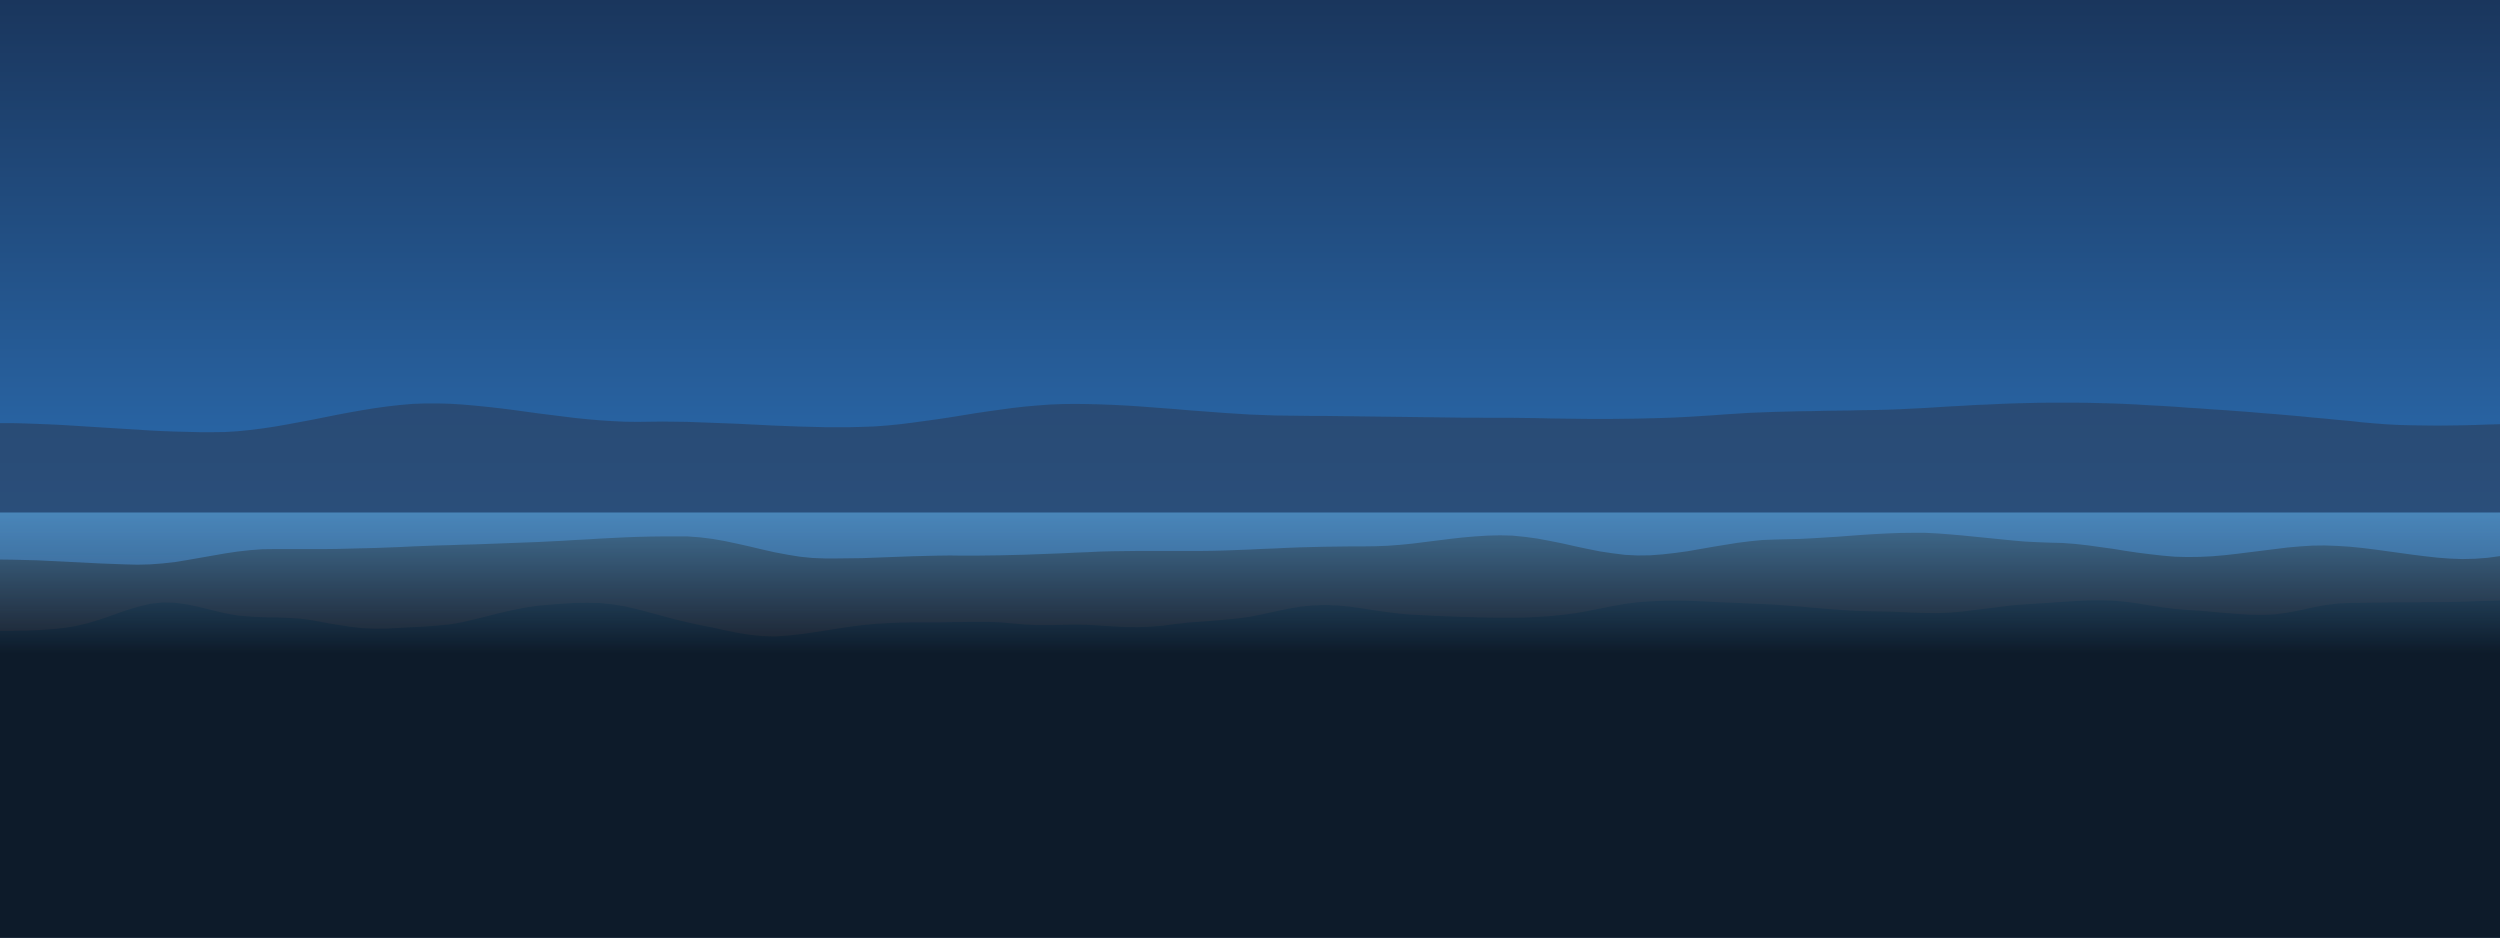
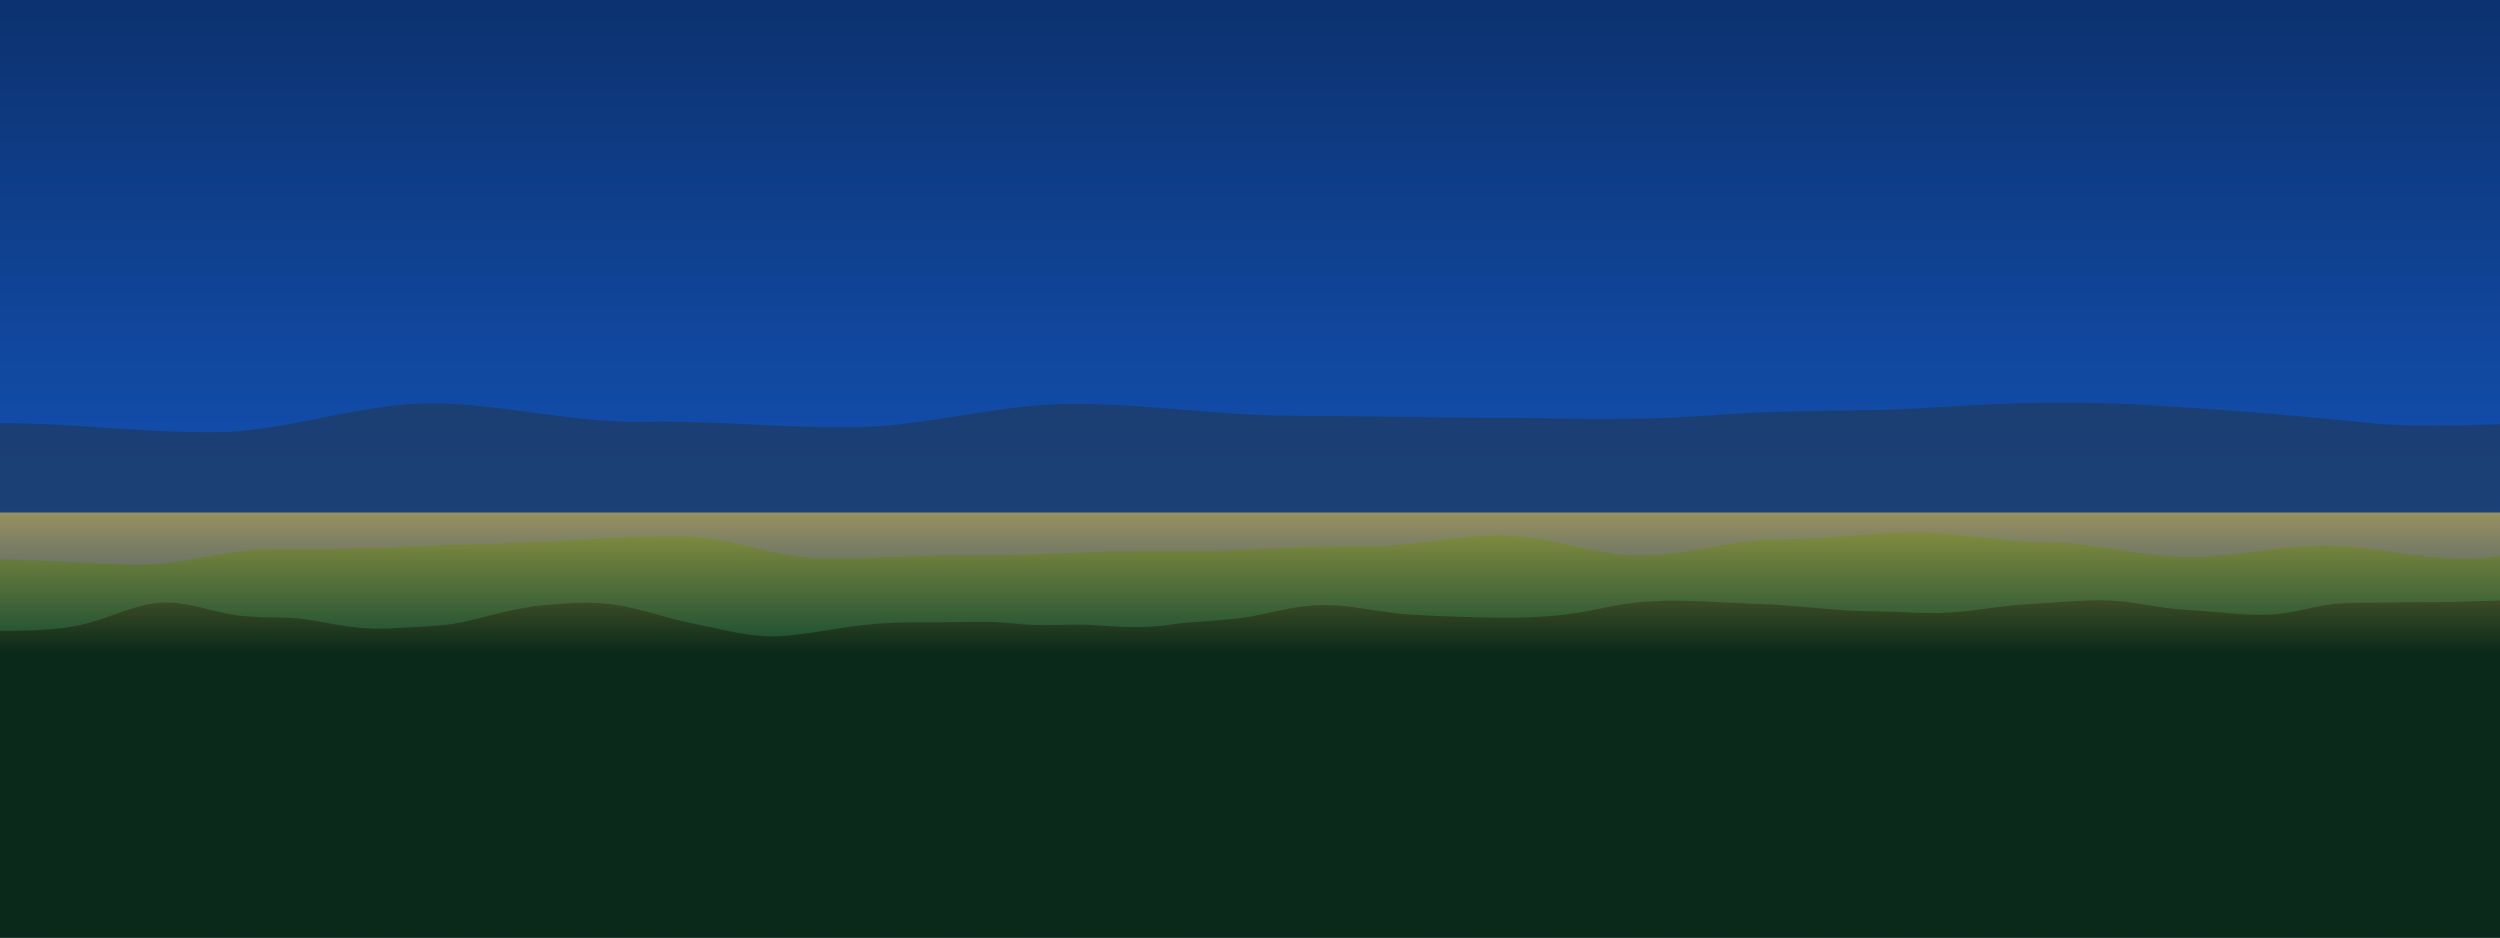
<svg xmlns="http://www.w3.org/2000/svg" viewBox="0 0 1600 600" preserveAspectRatio="xMidYMax slice">
  <view id="m" viewBox="100 250 800 290" preserveAspectRatio="xMidYMax slice" />
  <defs>
    <linearGradient id="sky" x1="0" y1="0" x2="0" y2="1">
-       <stop offset="0" style="stop-color:#1A365D" />
-       <stop offset=".55" style="stop-color:#2B6CB0" />
-       <stop offset="1" style="stop-color:#63B3ED" />
+       <stop offset="0" style="stop-color:#0C326F" />
+       <stop offset=".55" style="stop-color:#1351B4" />
+       <stop offset="1" style="stop-color:#F59E0B" />
    </linearGradient>
    <radialGradient id="glow" cx=".5" cy=".92" r=".7">
-       <stop offset="0" style="stop-color:#BEE3F8" />
-       <stop offset="1" style="stop-color:#BEE3F8" stop-opacity="0" />
+       <stop offset="0" style="stop-color:#FDE68A" />
+       <stop offset="1" style="stop-color:#FDE68A" stop-opacity="0" />
    </radialGradient>
    <linearGradient id="haze" x1="0" y1="0" x2="0" y2="1">
-       <stop offset="0" style="stop-color:#63B3ED" />
-       <stop offset="1" style="stop-color:#63B3ED" stop-opacity="0" />
+       <stop offset="0" style="stop-color:#FCD34D" />
+       <stop offset="1" style="stop-color:#FCD34D" stop-opacity="0" />
    </linearGradient>
    <linearGradient id="water" x1="0" y1="0" x2="0" y2="1">
-       <stop offset="0" style="stop-color:#2B6CB0" />
-       <stop offset="1" style="stop-color:#0D1B2A" />
+       <stop offset="0" style="stop-color:#2563EB" />
+       <stop offset="1" style="stop-color:#0C326F" />
    </linearGradient>
  </defs>
  <rect width="1600" height="600" fill="url(#sky)" />
  <ellipse cx="800" cy="600" rx="992" ry="330" fill="url(#glow)" />
-   <path d="M0 600L0 270.8L8 270.8L16 271.0L24 271.3L32 271.6L40 272.0L48 272.5L56 273.0L64 273.5L72 274.0L80 274.5L88 275.0L96 275.5L104 275.9L112 276.2L120 276.4L128 276.6L136 276.6L144 276.5L152 276.0L160 275.2L168 274.2L176 273.0L184 271.6L192 270.1L200 268.6L208 267.0L216 265.4L224 263.9L232 262.5L240 261.2L248 260.1L256 259.2L264 258.5L272 258.2L280 258.2L288 258.4L296 258.9L304 259.6L312 260.4L320 261.3L328 262.3L336 263.4L344 264.5L352 265.5L360 266.5L368 267.5L376 268.3L384 269.0L392 269.5L400 269.9L408 270.0L416 269.9L424 269.8L432 269.9L440 270.0L448 270.3L456 270.6L464 270.9L472 271.2L480 271.6L488 272.0L496 272.4L504 272.7L512 273.0L520 273.2L528 273.4L536 273.4L544 273.4L552 273.2L560 272.9L568 272.3L576 271.5L584 270.5L592 269.4L600 268.3L608 267.1L616 265.8L624 264.5L632 263.3L640 262.2L648 261.1L656 260.2L664 259.5L672 258.9L680 258.6L688 258.5L696 258.6L704 258.8L712 259.1L720 259.5L728 260.0L736 260.6L744 261.2L752 261.8L760 262.5L768 263.1L776 263.7L784 264.3L792 264.8L800 265.3L808 265.6L816 265.9L824 266.0L832 266.1L840 266.2L848 266.2L856 266.3L864 266.4L872 266.5L880 266.6L888 266.7L896 266.8L904 266.9L912 267.0L920 267.1L928 267.2L936 267.3L944 267.3L952 267.4L960 267.4L968 267.4L976 267.5L984 267.6L992 267.8L1000 267.9L1008 268.0L1016 268.1L1024 268.1L1032 268.1L1040 268.0L1048 267.9L1056 267.7L1064 267.5L1072 267.2L1080 266.8L1088 266.3L1096 265.8L1104 265.2L1112 264.7L1120 264.2L1128 263.9L1136 263.6L1144 263.4L1152 263.2L1160 263.1L1168 262.9L1176 262.8L1184 262.7L1192 262.5L1200 262.4L1208 262.2L1216 261.9L1224 261.5L1232 261.1L1240 260.6L1248 260.1L1256 259.7L1264 259.2L1272 258.9L1280 258.5L1288 258.2L1296 258.0L1304 257.8L1312 257.7L1320 257.7L1328 257.7L1336 257.8L1344 258.0L1352 258.2L1360 258.5L1368 258.9L1376 259.4L1384 259.8L1392 260.3L1400 260.9L1408 261.4L1416 262.0L1424 262.5L1432 263.1L1440 263.7L1448 264.4L1456 265.0L1464 265.7L1472 266.4L1480 267.2L1488 267.9L1496 268.7L1504 269.4L1512 270.3L1520 271.0L1528 271.6L1536 272.0L1544 272.2L1552 272.3L1560 272.4L1568 272.3L1576 272.2L1584 272.0L1592 271.7L1600 271.5L1600 600Z" fill="#2A4365" opacity=".72" />
-   <path d="M0 600L0 358.1L8 358.2L16 358.4L24 358.6L32 359.0L40 359.4L48 359.8L56 360.2L64 360.6L72 360.9L80 361.2L88 361.4L96 361.2L104 360.6L112 359.7L120 358.4L128 357.0L136 355.6L144 354.2L152 353.0L160 352.1L168 351.5L176 351.4L184 351.4L192 351.4L200 351.4L208 351.4L216 351.3L224 351.1L232 350.9L240 350.7L248 350.4L256 350.1L264 349.7L272 349.4L280 349.1L288 348.9L296 348.6L304 348.4L312 348.1L320 347.8L328 347.5L336 347.2L344 346.9L352 346.5L360 346.1L368 345.6L376 345.2L384 344.7L392 344.3L400 343.9L408 343.6L416 343.4L424 343.3L432 343.3L440 343.3L448 343.9L456 344.9L464 346.3L472 348.0L480 349.8L488 351.7L496 353.5L504 355.0L512 356.3L520 357.1L528 357.4L536 357.4L544 357.3L552 357.2L560 356.9L568 356.6L576 356.3L584 356.0L592 355.8L600 355.6L608 355.5L616 355.6L624 355.6L632 355.5L640 355.4L648 355.2L656 355.0L664 354.7L672 354.4L680 354.1L688 353.7L696 353.4L704 353.0L712 352.8L720 352.7L728 352.6L736 352.6L744 352.6L752 352.6L760 352.6L768 352.6L776 352.5L784 352.3L792 352.0L800 351.7L808 351.3L816 351.0L824 350.6L832 350.3L840 350.1L848 349.9L856 349.8L864 349.7L872 349.7L880 349.6L888 349.3L896 348.7L904 347.9L912 346.9L920 345.9L928 344.9L936 344.0L944 343.3L952 342.8L960 342.6L968 342.8L976 343.6L984 344.7L992 346.2L1000 347.8L1008 349.6L1016 351.3L1024 352.9L1032 354.1L1040 355.1L1048 355.5L1056 355.4L1064 354.8L1072 353.9L1080 352.8L1088 351.4L1096 350.0L1104 348.7L1112 347.4L1120 346.4L1128 345.6L1136 345.3L1144 345.1L1152 344.9L1160 344.5L1168 344.0L1176 343.5L1184 342.9L1192 342.3L1200 341.8L1208 341.4L1216 341.1L1224 341.0L1232 341.0L1240 341.4L1248 342.0L1256 342.7L1264 343.5L1272 344.3L1280 345.1L1288 345.9L1296 346.6L1304 347.0L1312 347.3L1320 347.5L1328 348.1L1336 349.0L1344 350.1L1352 351.2L1360 352.5L1368 353.7L1376 354.7L1384 355.6L1392 356.3L1400 356.5L1408 356.4L1416 356.0L1424 355.3L1432 354.4L1440 353.4L1448 352.4L1456 351.4L1464 350.4L1472 349.7L1480 349.2L1488 349.1L1496 349.4L1504 349.9L1512 350.7L1520 351.7L1528 352.8L1536 353.9L1544 355.0L1552 356.0L1560 356.9L1568 357.5L1576 357.8L1584 357.6L1592 357.0L1600 355.9L1600 600Z" fill="#1A202C" />
+   <path d="M0 600L0 270.8L8 270.8L16 271.0L24 271.3L32 271.6L40 272.0L48 272.5L56 273.0L64 273.5L72 274.0L80 274.5L88 275.0L96 275.5L104 275.9L112 276.2L120 276.4L128 276.6L136 276.6L144 276.5L152 276.0L160 275.2L168 274.2L176 273.0L184 271.6L192 270.1L200 268.6L208 267.0L216 265.4L224 263.9L232 262.5L240 261.2L248 260.1L256 259.2L264 258.5L272 258.2L280 258.2L288 258.4L296 258.9L304 259.6L312 260.4L320 261.3L328 262.3L336 263.4L344 264.5L352 265.5L360 266.5L368 267.5L376 268.3L384 269.0L392 269.5L400 269.9L408 270.0L416 269.9L424 269.8L432 269.9L440 270.0L448 270.3L456 270.6L464 270.9L472 271.2L480 271.6L488 272.0L496 272.4L504 272.7L512 273.0L520 273.2L528 273.4L536 273.4L544 273.4L552 273.2L560 272.9L568 272.3L576 271.5L584 270.5L592 269.4L600 268.3L608 267.1L616 265.8L624 264.5L632 263.3L640 262.2L648 261.1L656 260.2L664 259.5L672 258.9L680 258.6L688 258.5L696 258.6L704 258.8L712 259.1L720 259.5L728 260.0L736 260.6L744 261.2L752 261.8L760 262.5L768 263.1L776 263.7L784 264.3L792 264.8L800 265.3L808 265.6L816 265.9L824 266.0L832 266.1L840 266.2L848 266.2L856 266.3L864 266.4L872 266.5L880 266.6L888 266.7L896 266.8L904 266.9L912 267.0L920 267.1L928 267.2L936 267.3L944 267.3L952 267.4L960 267.4L968 267.4L976 267.5L984 267.6L992 267.8L1000 267.9L1008 268.0L1016 268.1L1024 268.1L1032 268.1L1040 268.0L1048 267.9L1056 267.7L1064 267.5L1072 267.2L1080 266.8L1088 266.3L1096 265.8L1104 265.2L1112 264.7L1120 264.2L1128 263.9L1136 263.6L1144 263.4L1152 263.2L1160 263.1L1168 262.9L1176 262.8L1184 262.7L1192 262.5L1200 262.4L1208 262.2L1216 261.9L1224 261.5L1232 261.1L1240 260.6L1248 260.1L1256 259.7L1264 259.2L1272 258.9L1280 258.5L1288 258.2L1296 258.0L1304 257.8L1312 257.7L1320 257.7L1328 257.7L1336 257.8L1344 258.0L1352 258.2L1360 258.5L1368 258.9L1376 259.4L1384 259.8L1392 260.3L1400 260.9L1408 261.4L1416 262.0L1424 262.5L1432 263.1L1440 263.7L1448 264.4L1456 265.0L1464 265.7L1472 266.4L1480 267.2L1488 267.9L1496 268.7L1504 269.4L1512 270.3L1520 271.0L1528 271.6L1536 272.0L1544 272.2L1552 272.3L1560 272.4L1568 272.3L1576 272.2L1584 272.0L1592 271.7L1600 271.5L1600 600Z" fill="#1E3A5F" opacity=".72" />
+   <path d="M0 600L0 358.1L8 358.2L16 358.4L24 358.6L32 359.0L40 359.4L48 359.8L56 360.2L64 360.6L72 360.9L80 361.2L88 361.4L96 361.2L104 360.6L112 359.7L120 358.4L128 357.0L136 355.6L144 354.2L152 353.0L160 352.1L168 351.5L176 351.4L184 351.4L192 351.4L200 351.4L208 351.4L216 351.3L224 351.1L232 350.9L240 350.7L248 350.4L256 350.1L264 349.7L272 349.4L280 349.1L288 348.9L296 348.6L304 348.4L312 348.1L320 347.8L328 347.5L336 347.2L344 346.9L352 346.5L360 346.1L368 345.6L376 345.2L384 344.7L392 344.3L400 343.9L408 343.6L416 343.4L424 343.3L432 343.3L440 343.3L448 343.9L456 344.9L464 346.3L472 348.0L480 349.8L488 351.7L496 353.5L504 355.0L512 356.3L520 357.1L528 357.4L536 357.4L544 357.3L552 357.2L560 356.9L568 356.6L576 356.3L584 356.0L592 355.8L600 355.6L608 355.5L616 355.6L624 355.6L632 355.5L640 355.4L648 355.2L656 355.0L664 354.7L672 354.4L680 354.1L688 353.7L696 353.4L704 353.0L712 352.8L720 352.7L728 352.6L736 352.6L744 352.6L752 352.6L760 352.6L768 352.6L776 352.5L784 352.3L792 352.0L800 351.7L808 351.3L816 351.0L824 350.6L832 350.3L840 350.1L848 349.9L856 349.8L864 349.7L872 349.7L880 349.6L888 349.3L896 348.7L904 347.9L912 346.9L920 345.9L928 344.9L936 344.0L944 343.3L952 342.8L960 342.6L968 342.8L976 343.6L984 344.7L992 346.2L1000 347.8L1008 349.6L1016 351.3L1024 352.9L1032 354.1L1040 355.1L1048 355.5L1056 355.4L1064 354.8L1072 353.9L1080 352.8L1088 351.4L1096 350.0L1104 348.7L1112 347.4L1120 346.4L1128 345.6L1136 345.3L1144 345.1L1152 344.9L1160 344.5L1168 344.0L1176 343.5L1184 342.9L1192 342.3L1200 341.8L1208 341.4L1216 341.1L1224 341.0L1232 341.0L1240 341.4L1248 342.0L1256 342.7L1264 343.5L1272 344.3L1280 345.1L1288 345.9L1296 346.6L1304 347.0L1312 347.3L1320 347.5L1328 348.1L1336 349.0L1344 350.1L1352 351.2L1360 352.5L1368 353.7L1376 354.7L1384 355.6L1392 356.3L1400 356.5L1408 356.4L1416 356.0L1424 355.3L1432 354.4L1440 353.4L1448 352.4L1456 351.4L1464 350.4L1472 349.7L1480 349.2L1488 349.1L1496 349.4L1504 349.9L1512 350.7L1520 351.7L1528 352.8L1536 353.9L1544 355.0L1552 356.0L1560 356.9L1568 357.5L1576 357.8L1584 357.6L1592 357.0L1600 355.9L1600 600Z" fill="#144A32" />
  <rect y="418" width="1600" height="182" fill="url(#water)" />
-   <path d="M0 600L0 403.7L8 403.7L16 403.6L24 403.3L32 402.8L40 402.0L48 400.8L56 398.9L64 396.5L72 393.7L80 390.9L88 388.4L96 386.5L104 385.6L112 385.8L120 386.9L128 388.6L136 390.6L144 392.5L152 393.9L160 394.6L168 395.0L176 395.1L184 395.4L192 395.9L200 397.0L208 398.5L216 399.9L224 401.1L232 402.0L240 402.4L248 402.3L256 401.8L264 401.4L272 401.0L280 400.4L288 399.6L296 398.2L304 396.3L312 394.3L320 392.3L328 390.5L336 388.9L344 387.7L352 387.0L360 386.4L368 385.9L376 385.8L384 386.0L392 386.8L400 388.1L408 390.0L416 392.1L424 394.2L432 396.4L440 398.3L448 400.1L456 401.6L464 403.4L472 405.0L480 406.3L488 407.1L496 407.3L504 406.8L512 405.9L520 404.8L528 403.6L536 402.3L544 401.1L552 400.1L560 399.3L568 398.8L576 398.5L584 398.3L592 398.3L600 398.3L608 398.2L616 398.1L624 398.0L632 398.0L640 398.3L648 399.0L656 399.7L664 400.1L672 400.1L680 399.9L688 399.8L696 399.9L704 400.4L712 400.9L720 401.3L728 401.4L736 401.1L744 400.5L752 399.4L760 398.5L768 397.9L776 397.3L784 396.6L792 395.8L800 394.7L808 393.1L816 391.4L824 389.7L832 388.3L840 387.5L848 387.2L856 387.5L864 388.3L872 389.4L880 390.7L888 391.8L896 392.8L904 393.4L912 393.8L920 394.2L928 394.5L936 394.8L944 395.0L952 395.2L960 395.3L968 395.3L976 395.2L984 394.8L992 394.3L1000 393.5L1008 392.5L1016 391.1L1024 389.5L1032 387.9L1040 386.5L1048 385.5L1056 384.9L1064 384.5L1072 384.4L1080 384.5L1088 384.8L1096 385.2L1104 385.6L1112 385.9L1120 386.3L1128 386.6L1136 387.0L1144 387.6L1152 388.2L1160 388.9L1168 389.6L1176 390.2L1184 390.8L1192 391.1L1200 391.3L1208 391.4L1216 391.7L1224 392.1L1232 392.3L1240 392.4L1248 392.1L1256 391.4L1264 390.4L1272 389.4L1280 388.4L1288 387.4L1296 386.8L1304 386.3L1312 385.8L1320 385.2L1328 384.7L1336 384.3L1344 384.2L1352 384.4L1360 385.1L1368 386.2L1376 387.5L1384 388.7L1392 389.7L1400 390.4L1408 390.9L1416 391.6L1424 392.3L1432 392.9L1440 393.4L1448 393.5L1456 393.2L1464 392.1L1472 390.6L1480 388.8L1488 387.3L1496 386.3L1504 385.9L1512 385.8L1520 385.7L1528 385.6L1536 385.5L1544 385.5L1552 385.4L1560 385.4L1568 385.3L1576 385.1L1584 384.8L1592 384.6L1600 384.3L1600 600Z" fill="#0D1B2A" />
+   <path d="M0 600L0 403.7L8 403.7L16 403.6L24 403.3L32 402.8L40 402.0L48 400.8L56 398.9L64 396.5L72 393.7L80 390.9L88 388.4L96 386.5L104 385.6L112 385.8L120 386.9L128 388.6L136 390.6L144 392.5L152 393.9L160 394.6L168 395.0L176 395.1L184 395.4L192 395.9L200 397.0L208 398.5L216 399.9L224 401.1L232 402.0L240 402.4L248 402.3L256 401.8L264 401.4L272 401.0L280 400.4L288 399.6L296 398.2L304 396.3L312 394.3L320 392.3L328 390.5L336 388.9L344 387.7L352 387.0L360 386.4L368 385.9L376 385.8L384 386.0L392 386.8L400 388.1L408 390.0L416 392.1L424 394.2L432 396.4L440 398.3L448 400.1L456 401.6L464 403.4L472 405.0L480 406.3L488 407.1L496 407.3L504 406.8L512 405.9L520 404.8L528 403.6L536 402.3L544 401.1L552 400.1L560 399.3L568 398.8L576 398.5L584 398.3L592 398.3L600 398.3L608 398.2L616 398.1L624 398.0L632 398.0L640 398.3L648 399.0L656 399.7L664 400.1L672 400.1L680 399.9L688 399.8L696 399.9L704 400.4L712 400.9L720 401.3L728 401.4L736 401.1L744 400.5L752 399.4L760 398.5L768 397.9L776 397.3L784 396.6L792 395.8L800 394.7L808 393.1L816 391.4L824 389.7L832 388.3L840 387.5L848 387.2L856 387.5L864 388.3L872 389.4L880 390.7L888 391.8L896 392.8L904 393.4L912 393.8L920 394.2L928 394.5L936 394.8L944 395.0L952 395.2L960 395.3L968 395.3L976 395.2L984 394.8L992 394.3L1000 393.5L1008 392.5L1016 391.1L1024 389.5L1032 387.9L1040 386.5L1048 385.5L1056 384.9L1064 384.5L1072 384.4L1080 384.5L1088 384.8L1096 385.2L1104 385.6L1112 385.9L1120 386.3L1128 386.6L1136 387.0L1144 387.6L1152 388.2L1160 388.9L1168 389.6L1176 390.2L1184 390.8L1192 391.1L1200 391.3L1208 391.4L1216 391.7L1224 392.1L1232 392.3L1240 392.4L1248 392.1L1256 391.4L1264 390.4L1272 389.4L1280 388.4L1288 387.4L1296 386.8L1304 386.3L1312 385.8L1320 385.2L1328 384.7L1336 384.3L1344 384.2L1352 384.4L1360 385.1L1368 386.2L1376 387.5L1384 388.7L1392 389.7L1400 390.4L1408 390.9L1416 391.6L1424 392.3L1432 392.9L1440 393.4L1448 393.5L1456 393.2L1464 392.1L1472 390.6L1480 388.8L1488 387.3L1496 386.3L1504 385.9L1512 385.8L1520 385.7L1528 385.6L1536 385.5L1544 385.5L1552 385.4L1560 385.4L1568 385.3L1576 385.1L1584 384.8L1592 384.6L1600 384.3L1600 600Z" fill="#0A291A" />
  <rect y="328" width="1600" height="90" fill="url(#haze)" opacity=".55" />
</svg>
